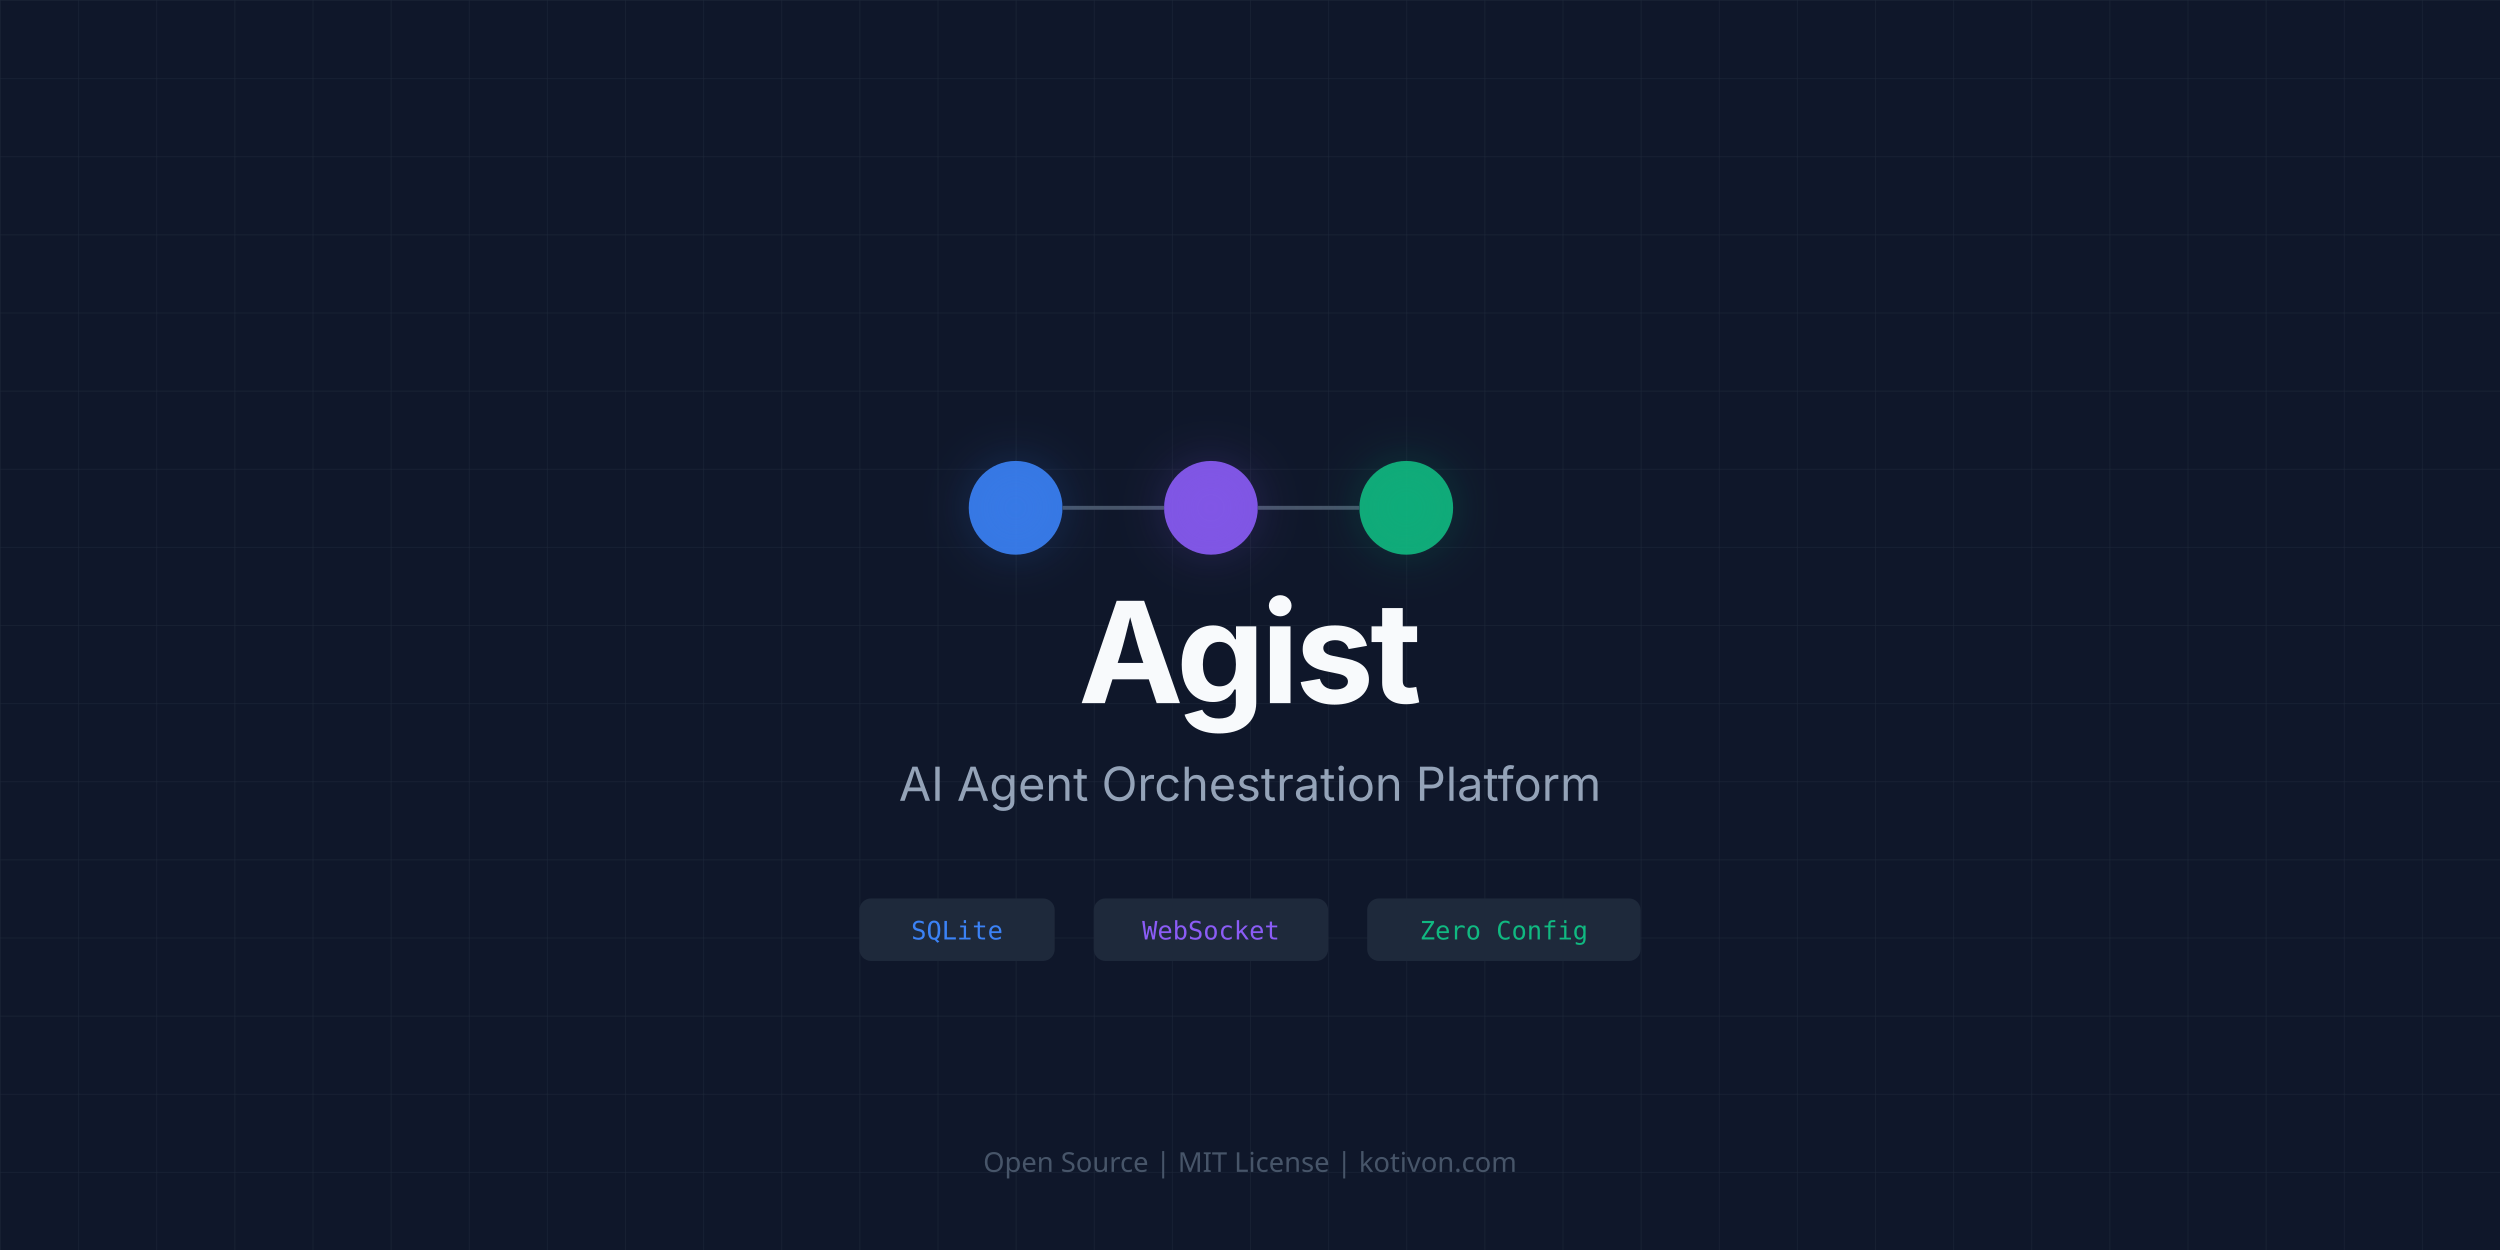
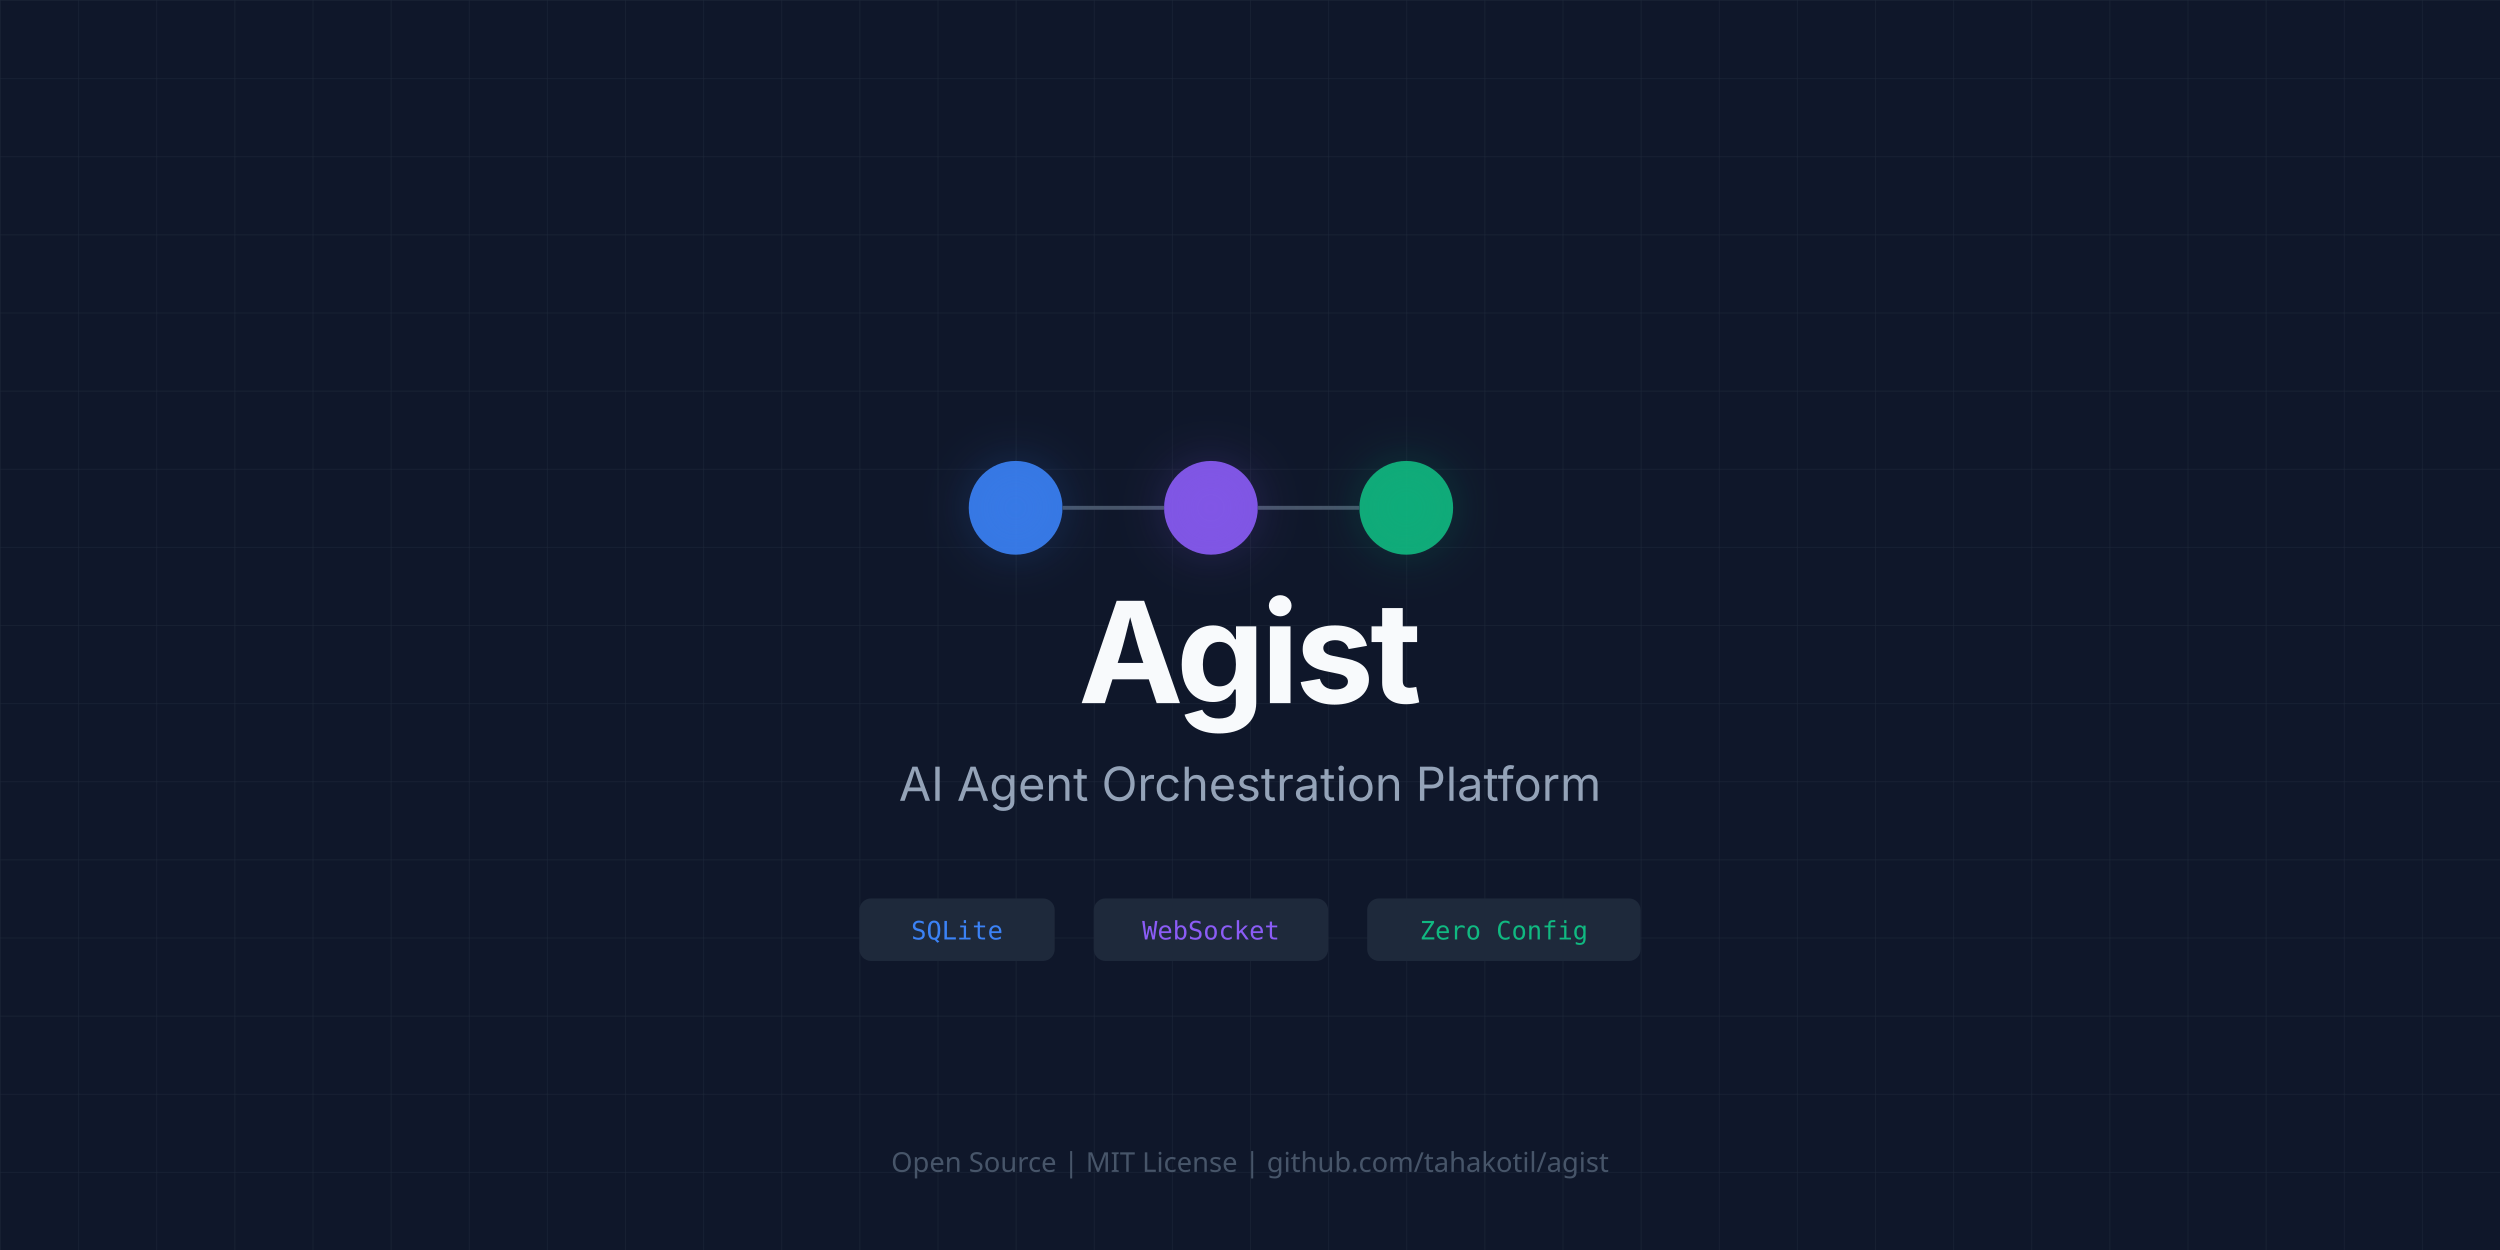
<svg xmlns="http://www.w3.org/2000/svg" width="1280" height="640" viewBox="0 0 1280 640" fill="none">
  <rect width="1280" height="640" fill="#0F172A" />
  <defs>
    <pattern id="grid" width="40" height="40" patternUnits="userSpaceOnUse">
      <path d="M 40 0 L 0 0 0 40" fill="none" stroke="#1E293B" stroke-width="0.5" />
    </pattern>
  </defs>
  <rect width="1280" height="640" fill="url(#grid)" />
  <circle cx="520" cy="260" r="24" fill="#3B82F6" opacity="0.9" />
  <circle cx="620" cy="260" r="24" fill="#8B5CF6" opacity="0.9" />
  <circle cx="720" cy="260" r="24" fill="#10B981" opacity="0.9" />
  <line x1="544" y1="260" x2="596" y2="260" stroke="#475569" stroke-width="2" />
  <line x1="644" y1="260" x2="696" y2="260" stroke="#475569" stroke-width="2" />
  <circle cx="520" cy="260" r="24" fill="#3B82F6" opacity="0.2" filter="url(#blur)" />
  <circle cx="620" cy="260" r="24" fill="#8B5CF6" opacity="0.2" filter="url(#blur)" />
  <circle cx="720" cy="260" r="24" fill="#10B981" opacity="0.2" filter="url(#blur)" />
  <defs>
    <filter id="blur" x="-50%" y="-50%" width="200%" height="200%">
      <feGaussianBlur stdDeviation="12" />
    </filter>
  </defs>
  <text x="640" y="360" text-anchor="middle" font-family="system-ui, -apple-system, sans-serif" font-size="72" font-weight="700" fill="#F8FAFC" letter-spacing="-2">Agist</text>
  <text x="640" y="410" text-anchor="middle" font-family="system-ui, -apple-system, sans-serif" font-size="24" fill="#94A3B8">AI Agent Orchestration Platform</text>
  <rect x="440" y="460" width="100" height="32" rx="6" fill="#1E293B" />
  <text x="490" y="481" text-anchor="middle" font-family="monospace" font-size="13" fill="#3B82F6">SQLite</text>
  <rect x="560" y="460" width="120" height="32" rx="6" fill="#1E293B" />
  <text x="620" y="481" text-anchor="middle" font-family="monospace" font-size="13" fill="#8B5CF6">WebSocket</text>
  <rect x="700" y="460" width="140" height="32" rx="6" fill="#1E293B" />
  <text x="770" y="481" text-anchor="middle" font-family="monospace" font-size="13" fill="#10B981">Zero Config</text>
-   <text x="640" y="600" text-anchor="middle" font-family="system-ui, sans-serif" font-size="14" fill="#475569">Open Source  |  MIT License  |  kotivon.com</text>
+   <text x="640" y="600" text-anchor="middle" font-family="system-ui, sans-serif" font-size="14" fill="#475569">Open Source  |  MIT License  |  github.com/tahakotil/agist</text>
</svg>
